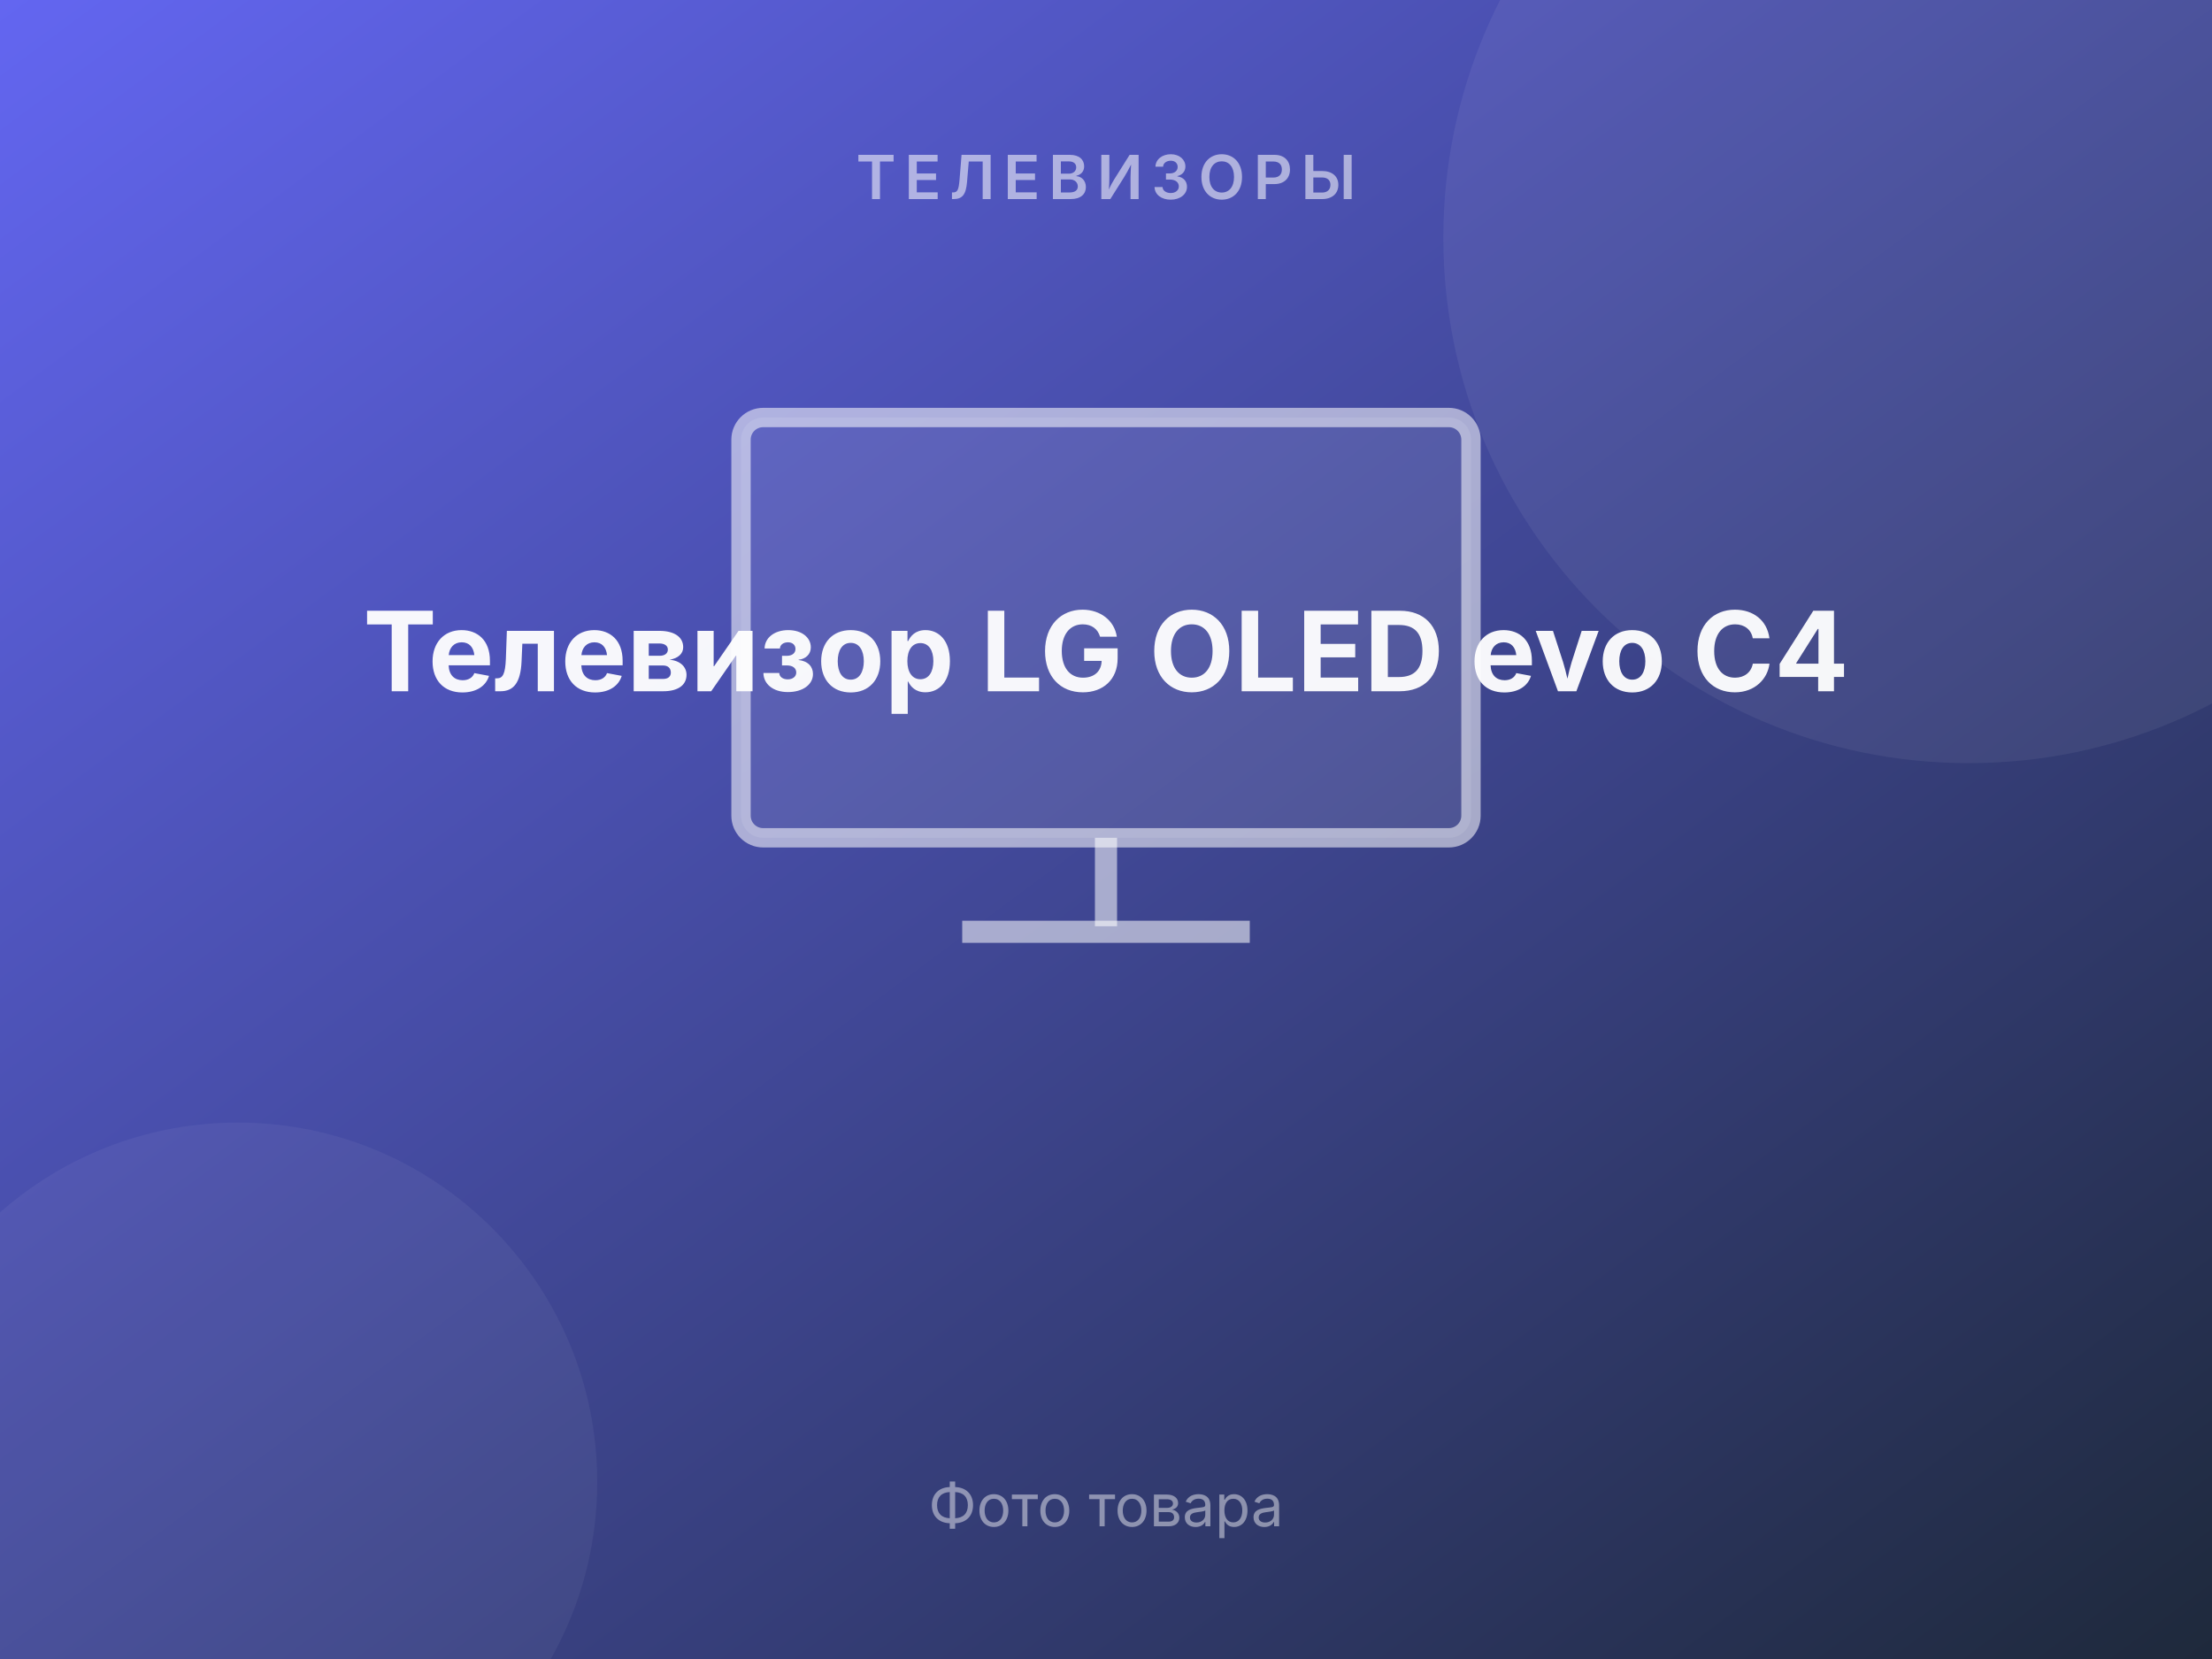
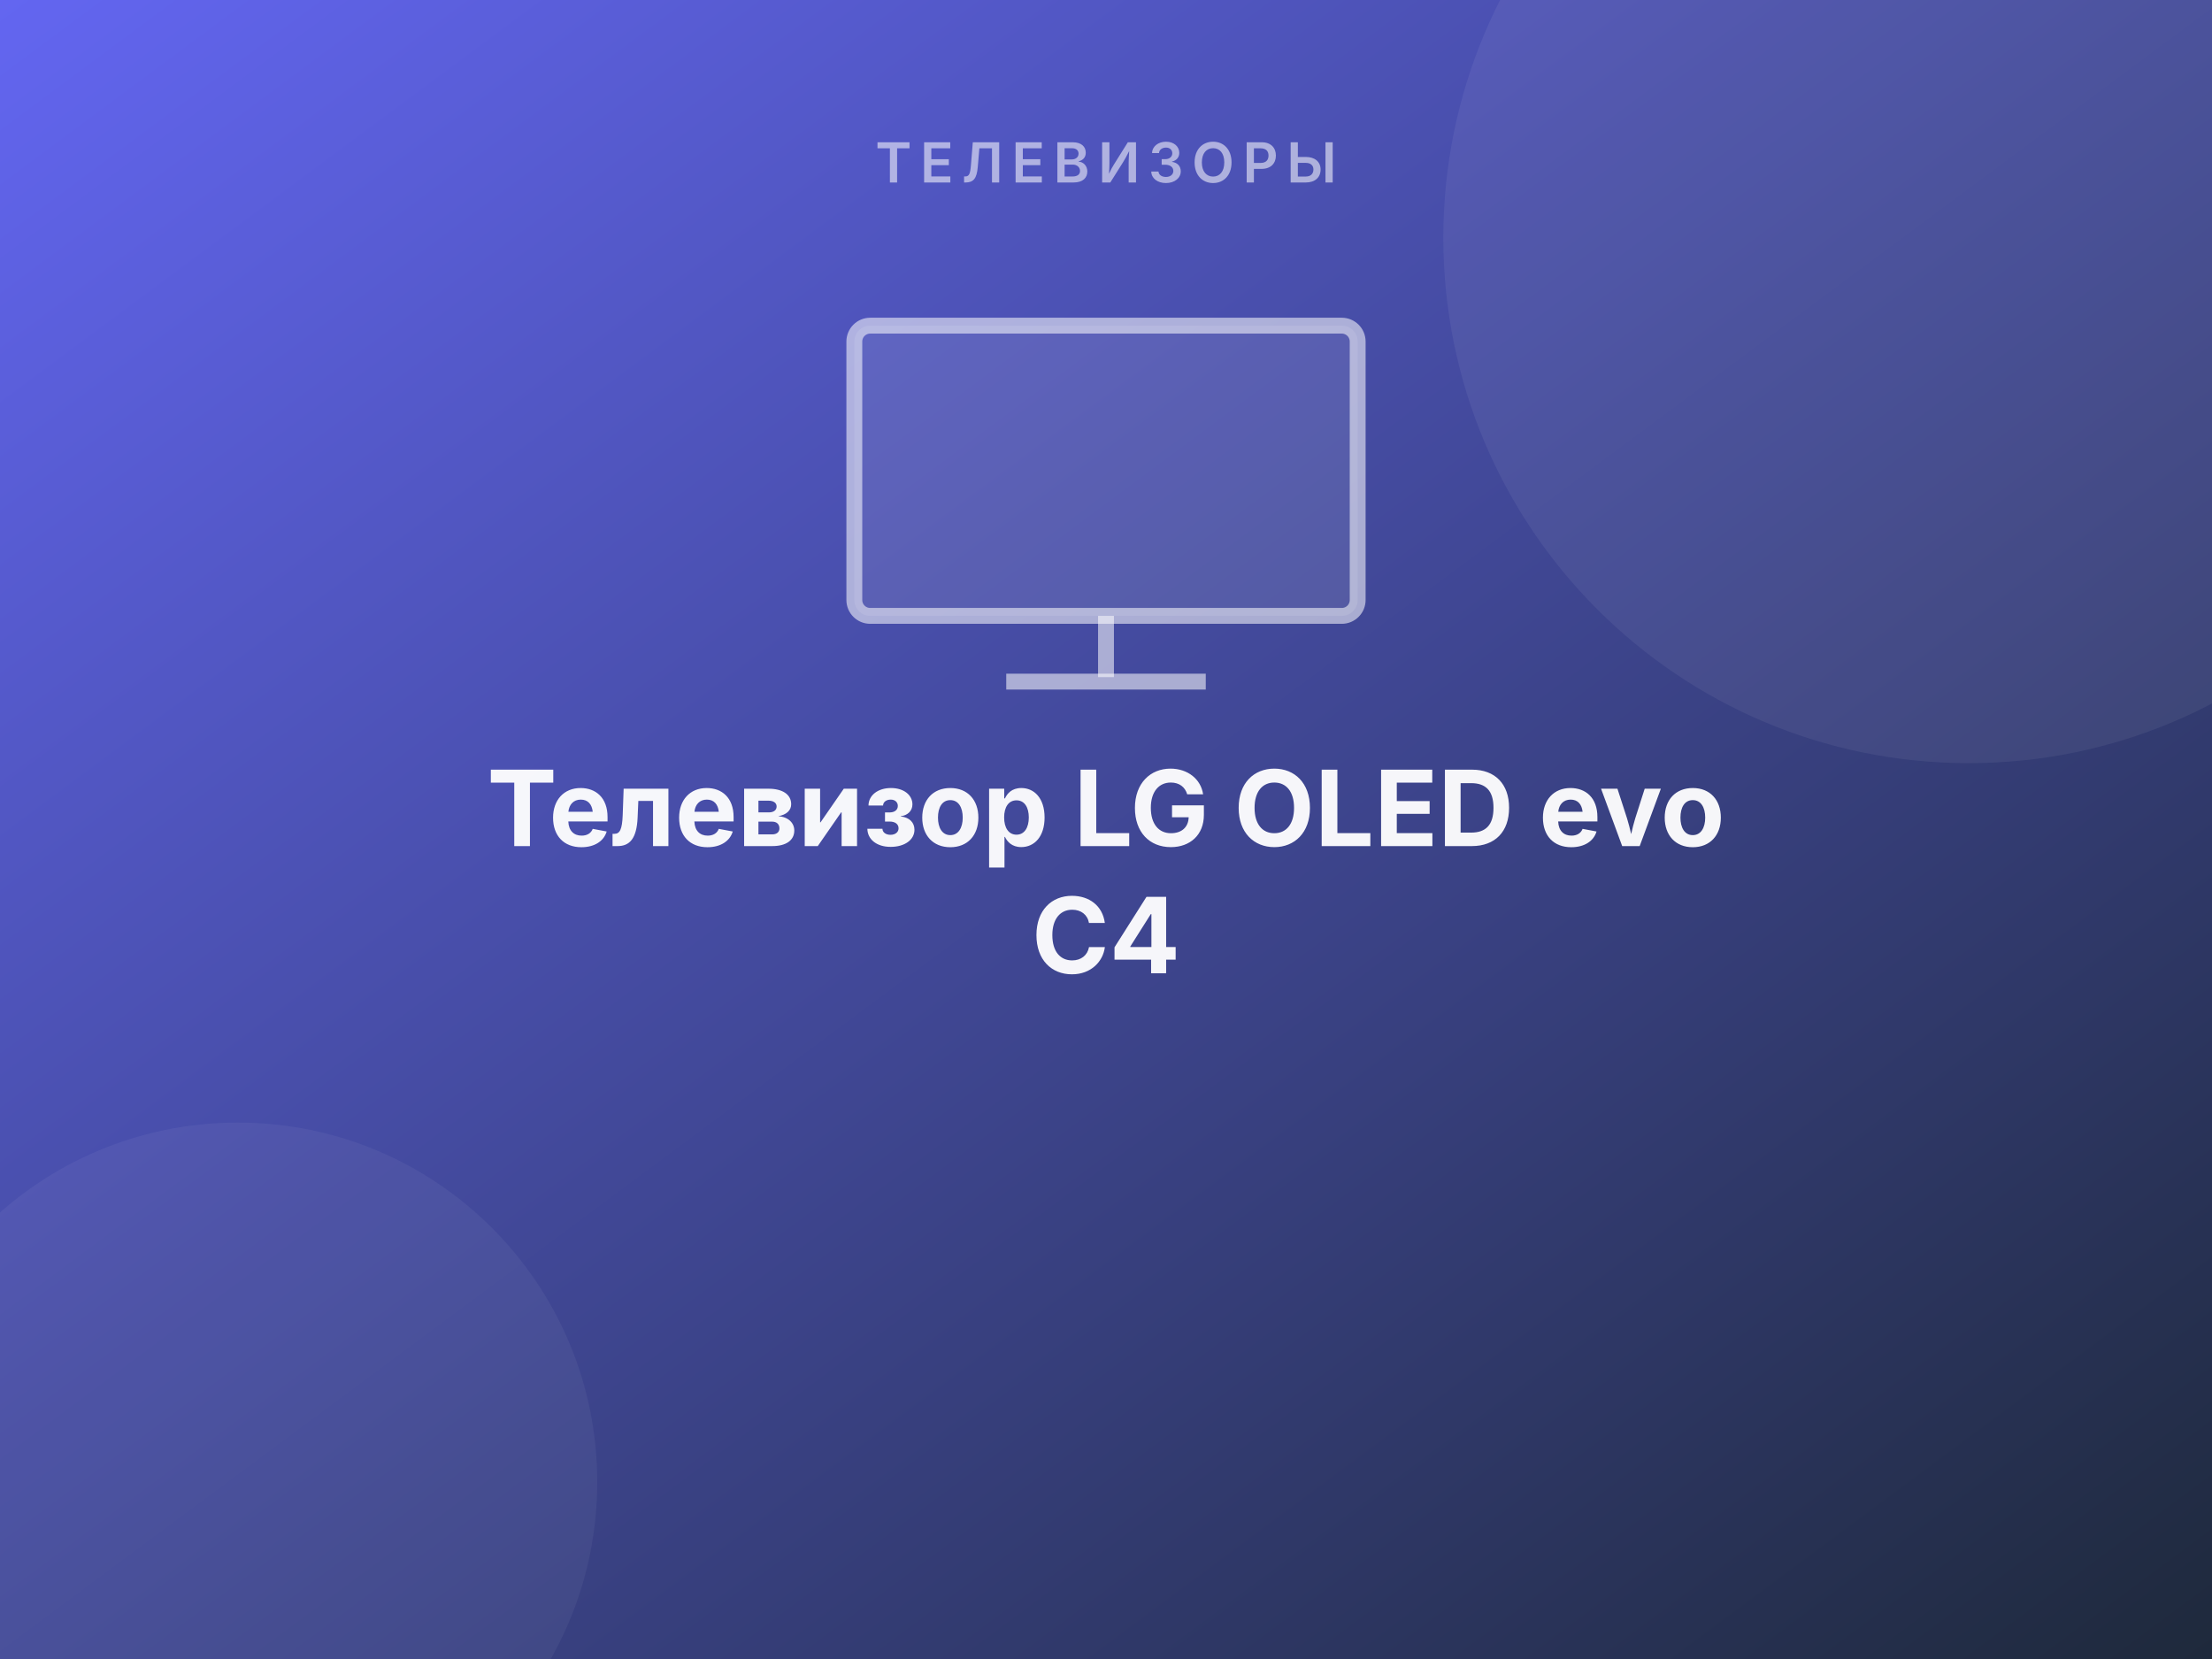
<svg xmlns="http://www.w3.org/2000/svg" font-family="Inter, Segoe UI, Roboto, Arial, sans-serif" width="800" height="600" viewBox="0 0 800 600" role="img" aria-label="Нет фото: Телевизор LG OLED evo C4">
  <defs>
    <linearGradient id="glgoledevoc4" x1="0" y1="0" x2="1" y2="1">
      <stop offset="0%" stop-color="#6366f1" />
      <stop offset="100%" stop-color="#1e293b" />
    </linearGradient>
  </defs>
  <rect width="800" height="600" fill="url(#glgoledevoc4)" />
  <circle cx="712" cy="86" r="190" fill="#ffffff" opacity="0.06" />
  <circle cx="86" cy="536" r="130" fill="#ffffff" opacity="0.05" />
-   <g transform="translate(400 235)" fill="rgba(255,255,255,0.10)" stroke="#ffffff" stroke-opacity="0.55" stroke-width="7" stroke-linejoin="round">
-     <rect x="-132" y="-84" width="264" height="152" rx="8" />
-     <line x1="0" y1="68" x2="0" y2="100" stroke-width="8" />
-     <line x1="-52" y1="102" x2="52" y2="102" stroke-width="8" />
+   <g transform="translate(400 176) scale(0.82)" fill="rgba(255,255,255,0.10)" stroke="#ffffff" stroke-opacity="0.55" stroke-width="7" stroke-linejoin="round">
+     <rect x="-111" y="-71" width="222" height="128" rx="7" />
+     <line x1="0" y1="57" x2="0" y2="84" stroke-width="7" />
+     <line x1="-44" y1="86" x2="44" y2="86" stroke-width="7" />
  </g>
-   <text x="400" y="72" text-anchor="middle" font-size="22" font-weight="600" letter-spacing="3" fill="#ffffff" opacity="0.55">ТЕЛЕВИЗОРЫ</text>
-   <text x="400" y="250" text-anchor="middle" font-size="40" font-weight="700" fill="#ffffff" opacity="0.95">Телевизор LG OLED evo C4</text>
-   <text x="400" y="552" text-anchor="middle" font-size="21" fill="#ffffff" opacity="0.45">Фото товара</text>
+   <text x="400" y="66" text-anchor="middle" font-size="20" font-weight="600" letter-spacing="3" fill="#ffffff" opacity="0.55">ТЕЛЕВИЗОРЫ</text>
+   <text x="400" y="306" text-anchor="middle" font-size="38" font-weight="700" fill="#ffffff" opacity="0.95">Телевизор LG OLED evo</text>
+   <text x="400" y="352" text-anchor="middle" font-size="38" font-weight="700" fill="#ffffff" opacity="0.95">C4</text>
</svg>
